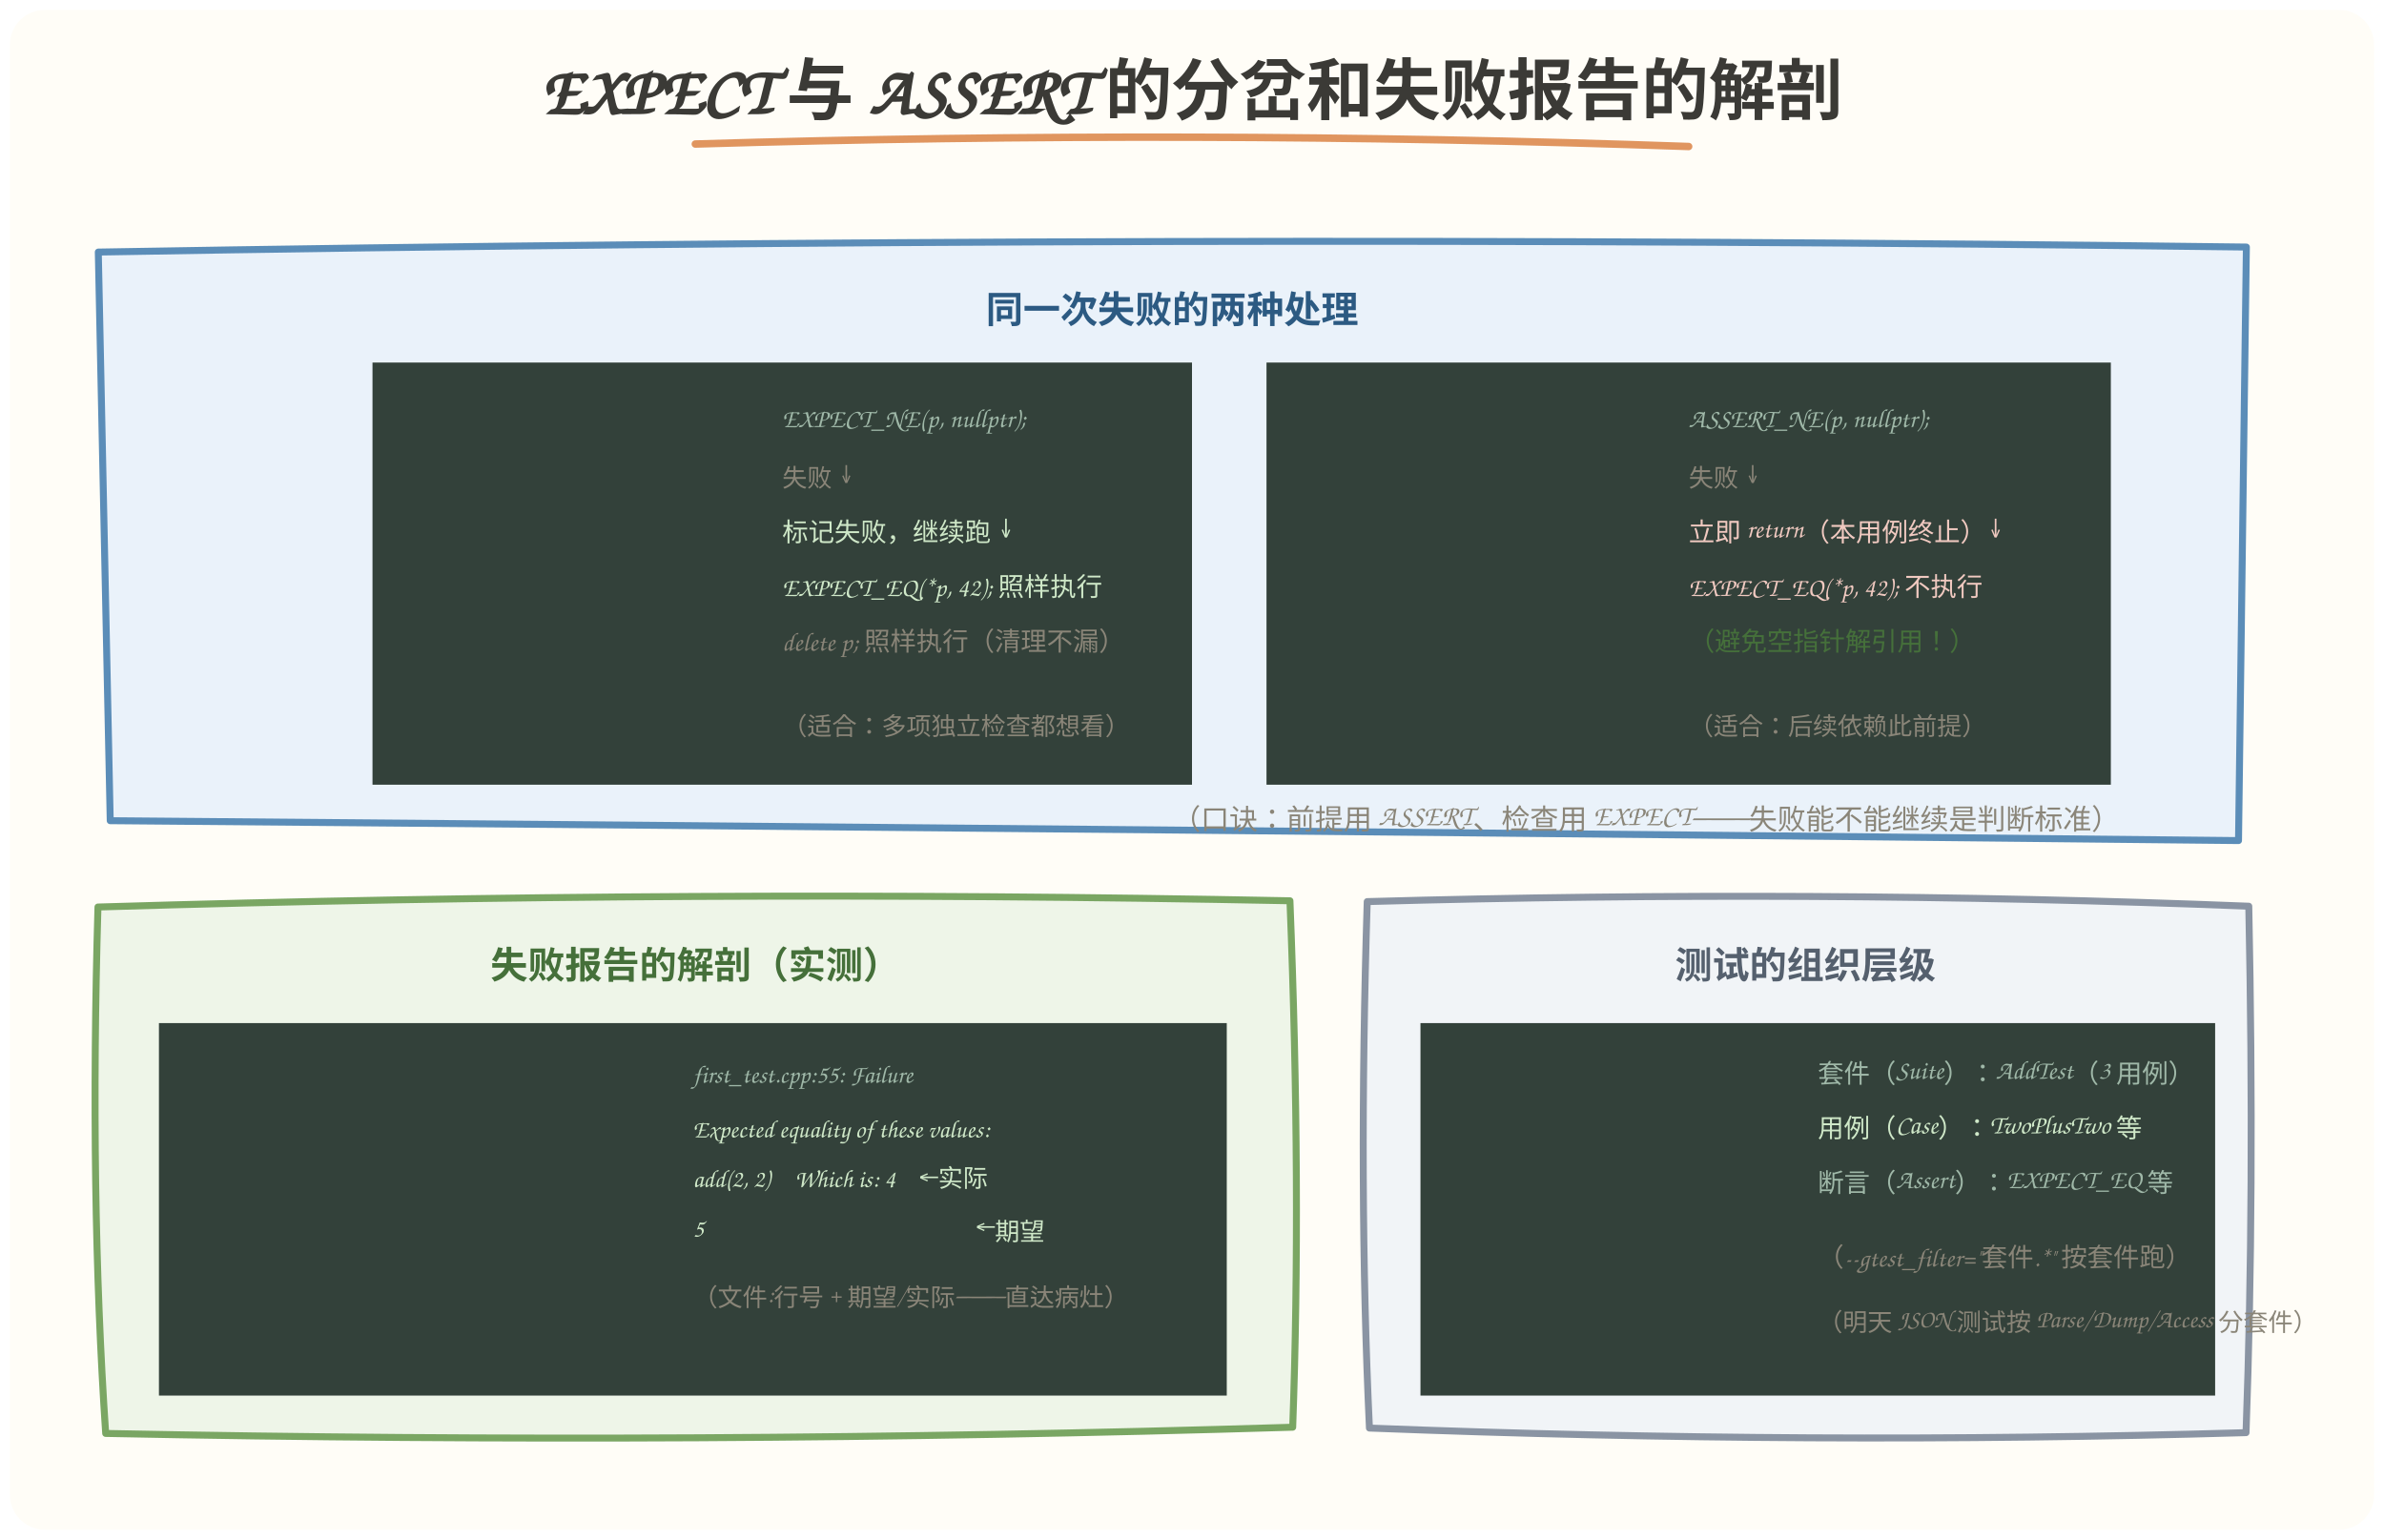
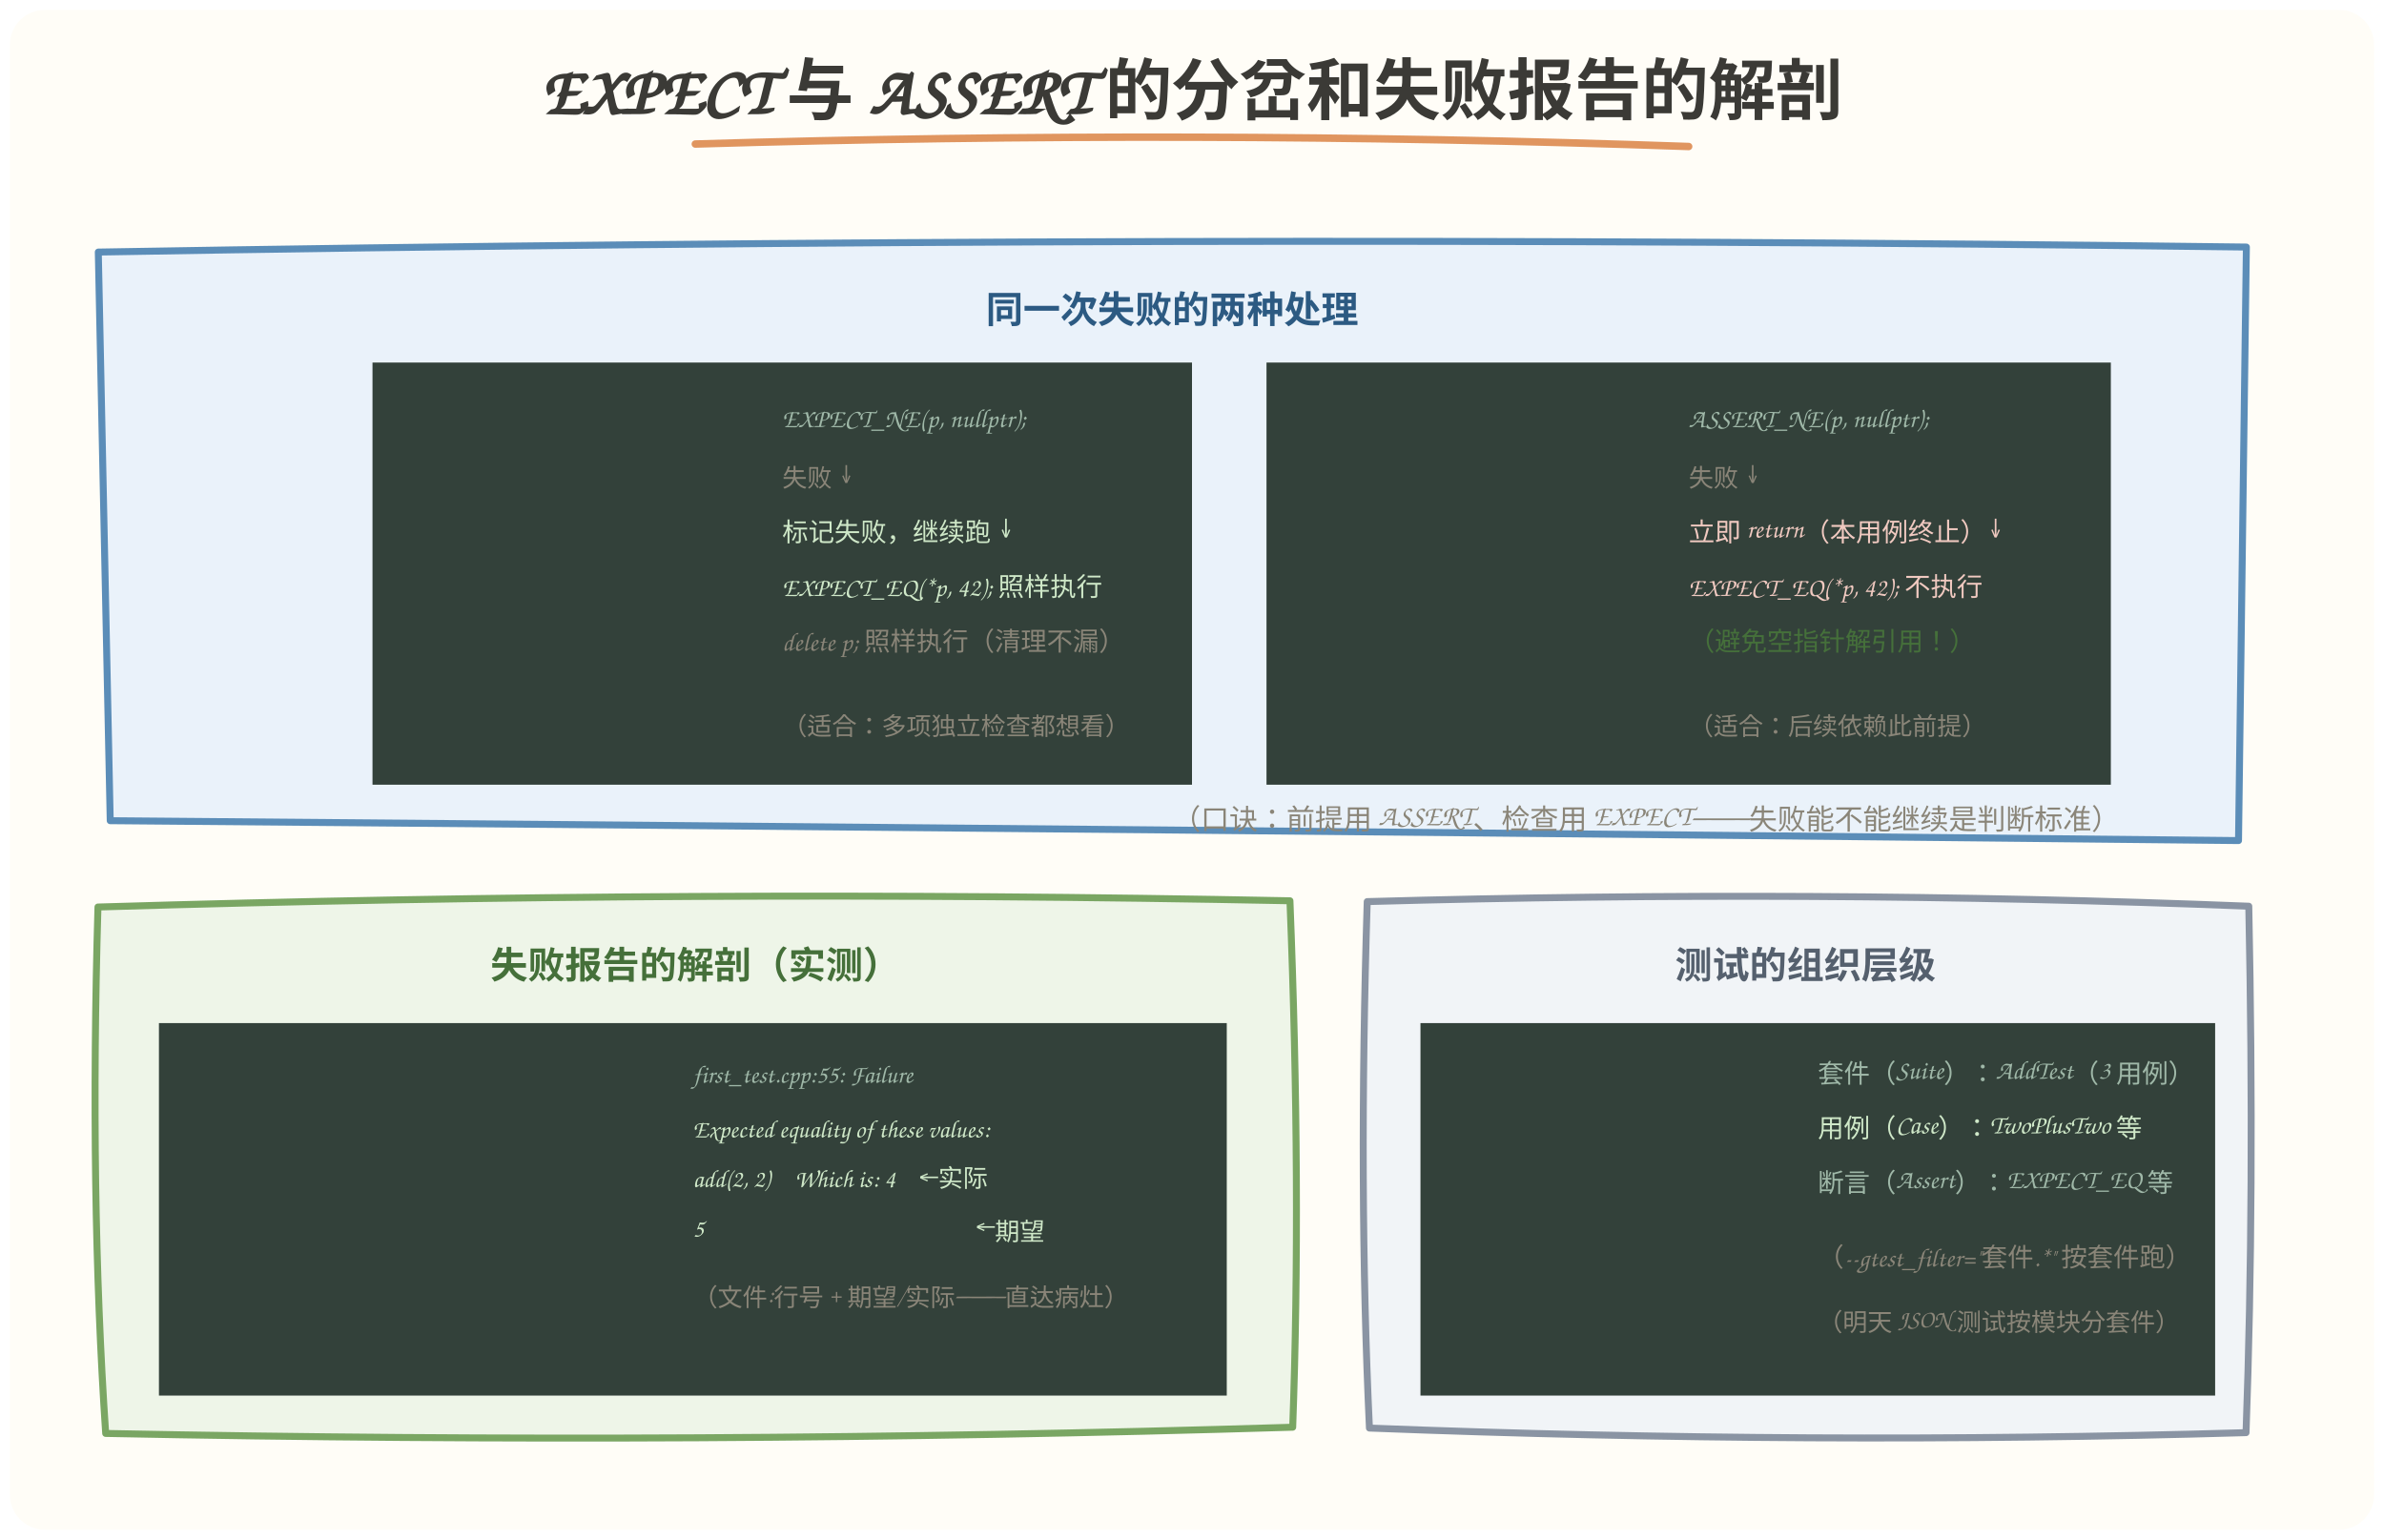
<svg xmlns="http://www.w3.org/2000/svg" viewBox="0 0 960 620" font-family="'Kaiti SC','KaiTi','Comic Sans MS',cursive">
  <rect x="4" y="4" width="952" height="612" rx="14" fill="#fffdf7" />
  <g stroke-linecap="round" stroke-linejoin="round">
    <text x="480" y="46" text-anchor="middle" font-size="27" font-weight="bold" fill="#3b3a36">EXPECT 与 ASSERT 的分岔和失败报告的解剖</text>
    <path d="M 280,58 Q 480,52 680,59" fill="none" stroke="#e0955f" stroke-width="3" />
    <path d="M 40,100 Q 470,94 905,101 L 901,340 Q 470,334 44,329 Z" fill="#eaf2fa" stroke="#5b8db8" stroke-width="2.8" transform="rotate(-0.2 472 220)" />
    <text x="472" y="130" text-anchor="middle" font-size="15" font-weight="bold" fill="#2c5a82">同一次失败的两种处理</text>
    <rect x="150" y="146" width="330" height="170" fill="#33413a" />
    <text x="315" y="172" font-size="10.5" fill="#9fb8a8">EXPECT_NE(p, nullptr);</text>
    <text x="315" y="196" font-size="10" fill="#8a8578">失败 ↓</text>
    <text x="315" y="218" font-size="10.5" fill="#cfe8c8">标记失败，继续跑 ↓</text>
    <text x="315" y="240" font-size="10.5" fill="#cfe8c8">EXPECT_EQ(*p, 42); 照样执行</text>
    <text x="315" y="262" font-size="10.5" fill="#8a8578">delete p; 照样执行（清理不漏）</text>
    <text x="315" y="296" font-size="10" fill="#8a8578">（适合：多项独立检查都想看）</text>
    <rect x="510" y="146" width="340" height="170" fill="#33413a" />
    <text x="680" y="172" font-size="10.5" fill="#9fb8a8">ASSERT_NE(p, nullptr);</text>
    <text x="680" y="196" font-size="10" fill="#8a8578">失败 ↓</text>
    <text x="680" y="218" font-size="10.5" fill="#f0c9c0">立即 return（本用例终止）↓</text>
    <text x="680" y="240" font-size="10.5" fill="#f0c9c0">EXPECT_EQ(*p, 42); 不执行</text>
    <text x="680" y="262" font-size="10.5" fill="#45703a">（避免空指针解引用！）</text>
    <text x="680" y="296" font-size="10" fill="#8a8578">（适合：后续依赖此前提）</text>
    <text x="472" y="334" font-size="11.5" fill="#8a8578">（口诀：前提用 ASSERT、检查用 EXPECT——失败能不能继续是判断标准）</text>
    <path d="M 40,364 Q 280,358 520,364 Q 524,480 520,576 Q 280,582 42,576 Q 36,480 40,364 Z" fill="#eef5e8" stroke="#7aa663" stroke-width="2.8" transform="rotate(-0.3 280 470)" />
    <text x="280" y="394" text-anchor="middle" font-size="15" font-weight="bold" fill="#45703a">失败报告的解剖（实测）</text>
    <rect x="64" y="412" width="430" height="150" fill="#33413a" />
    <text x="279" y="436" font-size="10" fill="#9fb8a8">first_test.cpp:55: Failure</text>
    <text x="279" y="458" font-size="10" fill="#cfe8c8">Expected equality of these values:</text>
    <text x="279" y="478" font-size="10" fill="#cfe8c8">　add(2, 2)　Which is: 4　←实际</text>
    <text x="279" y="498" font-size="10" fill="#cfe8c8">　5　　　　　　　　　　　←期望</text>
    <text x="279" y="526" font-size="10" fill="#8a8578">（文件:行号 + 期望/实际——直达病灶）</text>
    <path d="M 550,364 Q 730,358 905,364 Q 908,480 905,576 Q 730,582 552,576 Q 547,480 550,364 Z" fill="#f1f4f7" stroke="#8a94a3" stroke-width="2.8" transform="rotate(0.3 727 470)" />
    <text x="727" y="394" text-anchor="middle" font-size="15" font-weight="bold" fill="#55606e">测试的组织层级</text>
    <rect x="572" y="412" width="320" height="150" fill="#33413a" />
    <text x="732" y="436" font-size="10.5" fill="#9fb8a8">套件（Suite）：AddTest（3 用例）</text>
    <text x="732" y="458" font-size="10.5" fill="#cfe8c8">用例（Case）：TwoPlusTwo 等</text>
    <text x="732" y="480" font-size="10.5" fill="#9fb8a8">断言（Assert）：EXPECT_EQ 等</text>
    <text x="732" y="510" font-size="10.5" fill="#8a8578">（--gtest_filter="套件.*" 按套件跑）</text>
-     <text x="732" y="536" font-size="10" fill="#8a8578">（明天 JSON 测试按 Parse/Dump/Access 分套件）</text>
+     <text x="732" y="536" font-size="10" fill="#8a8578">（明天 JSON 测试按模块分套件）</text>
  </g>
</svg>
